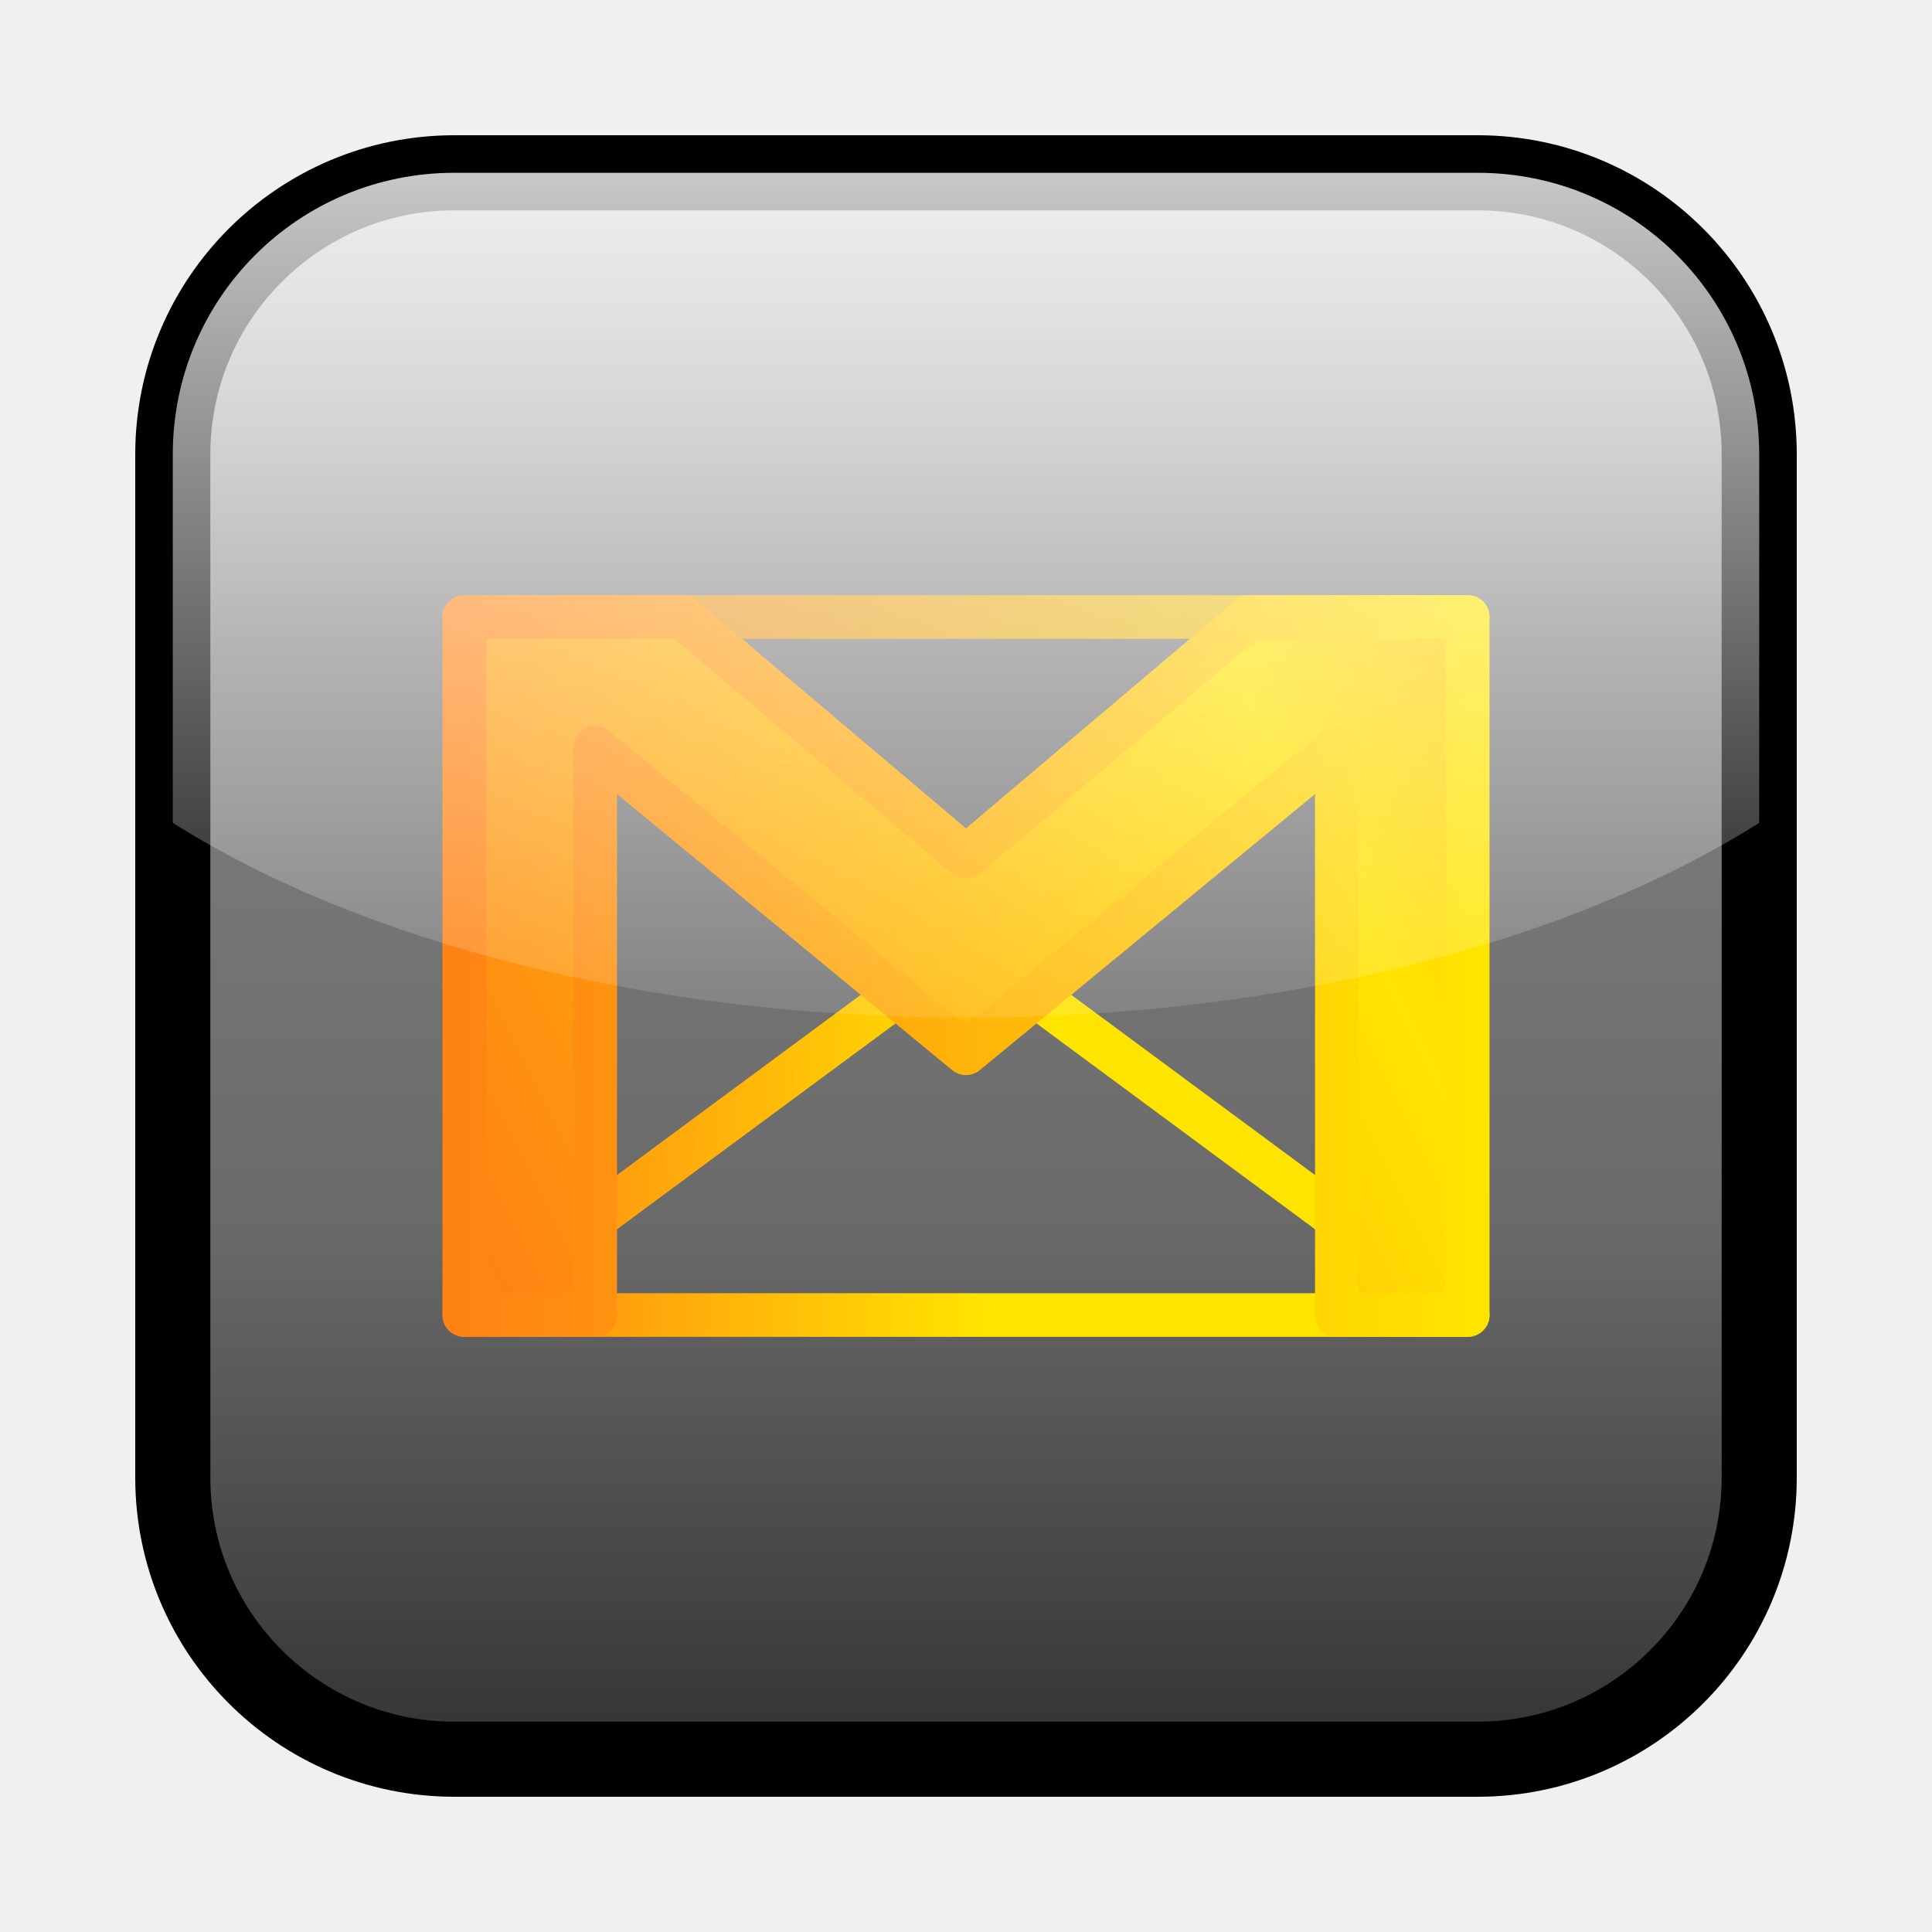
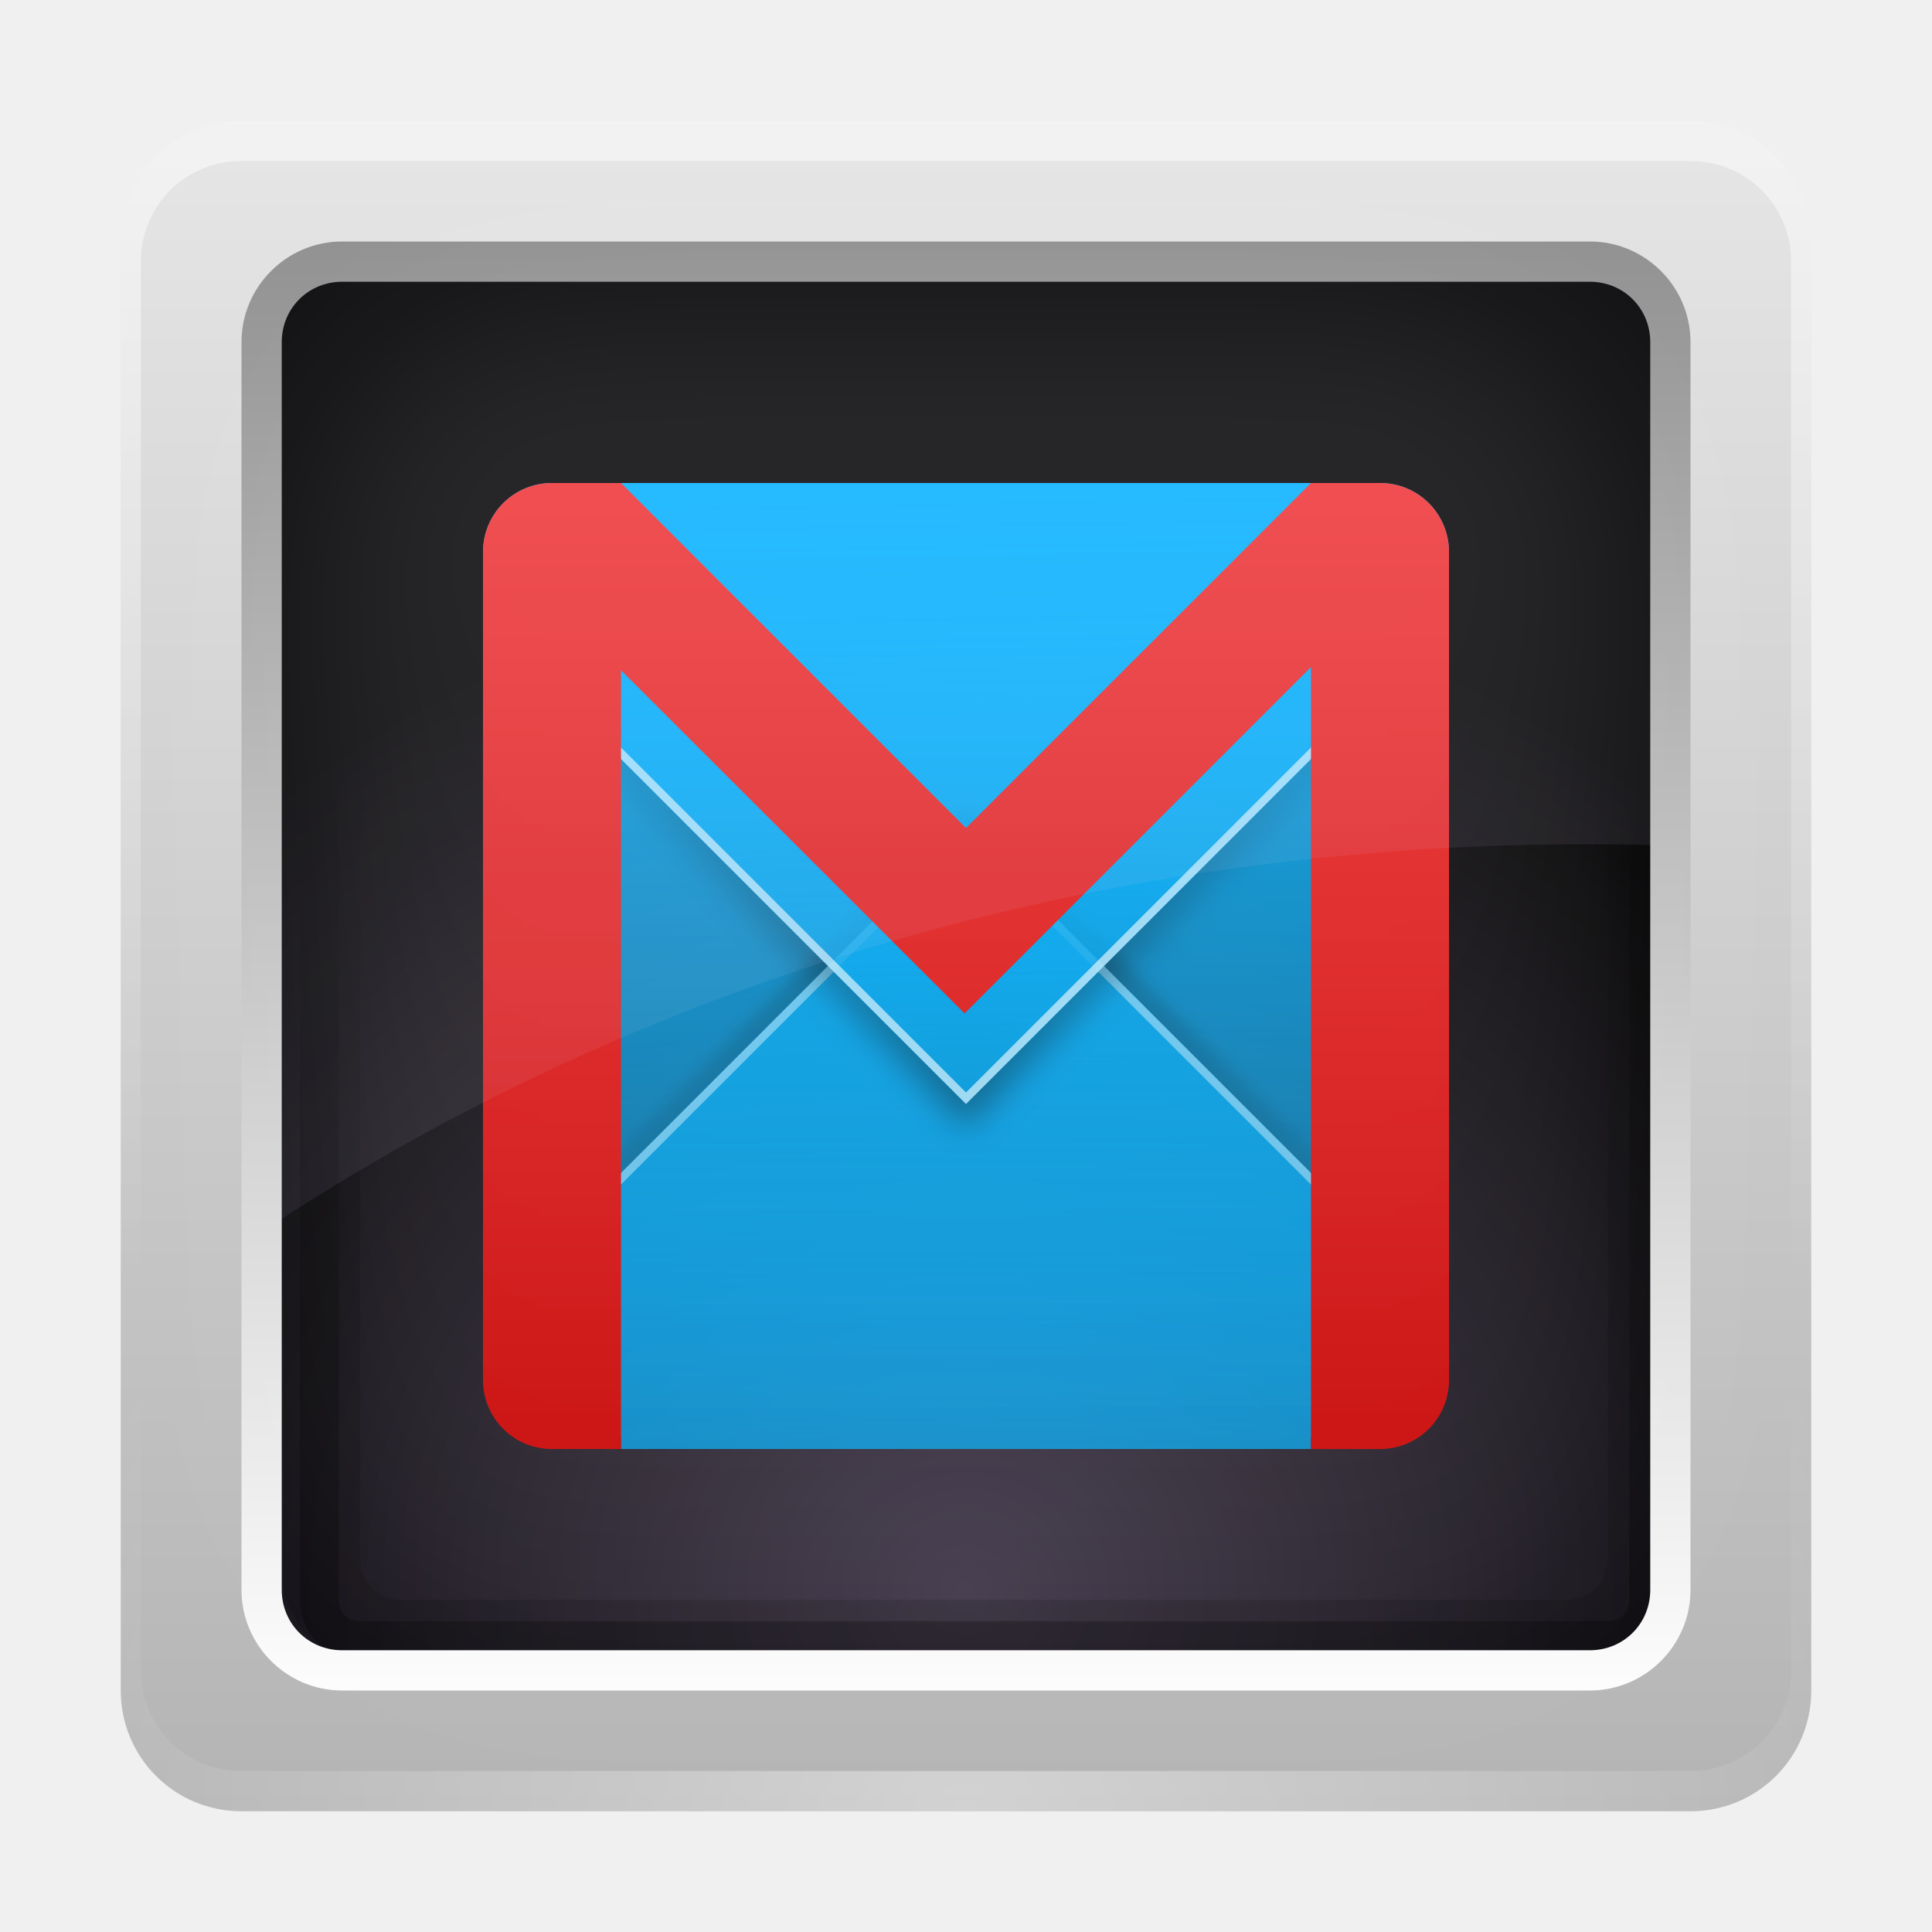
- <svg xmlns="http://www.w3.org/2000/svg" xmlns:xlink="http://www.w3.org/1999/xlink" version="1.0" width="250" height="250" id="svg2">
-   <defs id="defs4">
+ <svg xmlns="http://www.w3.org/2000/svg" xmlns:xlink="http://www.w3.org/1999/xlink" version="1.0" width="96" height="96" id="svg2408">
+   <defs id="defs2410">
+     <linearGradient id="linearGradient4145">
+       <stop style="stop-color:#00b1ff;stop-opacity:1;" offset="0" id="stop4147" />
+       <stop style="stop-color:#00b1ff;stop-opacity:0;" offset="1" id="stop4149" />
+     </linearGradient>
+     <linearGradient id="linearGradient3224">
+       <stop id="stop3226" style="stop-color:#42394b;stop-opacity:1" offset="0" />
+       <stop id="stop3228" style="stop-color:#000000;stop-opacity:1" offset="1" />
+     </linearGradient>
+     <linearGradient id="linearGradient3465">
+       <stop id="stop3467" style="stop-color:#919191;stop-opacity:1" offset="0" />
+       <stop id="stop3469" style="stop-color:#fdfdfd;stop-opacity:1" offset="1" />
+     </linearGradient>
+     <linearGradient id="linearGradient3187">
+       <stop id="stop3189" style="stop-color:#b4b4b4;stop-opacity:1" offset="0" />
+       <stop id="stop3191" style="stop-color:#e6e6e6;stop-opacity:1" offset="1" />
+     </linearGradient>
+     <linearGradient x1="45.448" y1="92.54" x2="45.448" y2="7.017" id="ButtonShadow" gradientUnits="userSpaceOnUse" gradientTransform="scale(1.005865,0.994169)">
+       <stop id="stop3750" style="stop-color:#000000;stop-opacity:1" offset="0" />
+       <stop id="stop3752" style="stop-color:#000000;stop-opacity:0.588" offset="1" />
+     </linearGradient>
+     <linearGradient id="linearGradient3737">
+       <stop id="stop3739" style="stop-color:#ffffff;stop-opacity:1" offset="0" />
+       <stop id="stop3741" style="stop-color:#ffffff;stop-opacity:0" offset="1" />
+     </linearGradient>
+     <filter color-interpolation-filters="sRGB" id="filter3174">
+       <feGaussianBlur id="feGaussianBlur3176" stdDeviation="1.71" />
+     </filter>
+     <linearGradient x1="36.357" y1="6" x2="36.357" y2="63.893" id="linearGradient3188" xlink:href="#linearGradient3737" gradientUnits="userSpaceOnUse" />
+     <linearGradient x1="48" y1="90" x2="48" y2="5.988" id="linearGradient3427" xlink:href="#linearGradient3187" gradientUnits="userSpaceOnUse" />
+     <radialGradient cx="47.098" cy="78.287" r="38.957" fx="47.098" fy="78.287" id="radialGradient3205" xlink:href="#linearGradient3224" gradientUnits="userSpaceOnUse" gradientTransform="matrix(1.383005,-1.0350102e-8,0,1.312393,-18.03892,-24.21873)" />
+     <linearGradient x1="43.179" y1="13" x2="43.179" y2="83.295" id="linearGradient3279" xlink:href="#linearGradient3465" gradientUnits="userSpaceOnUse" gradientTransform="matrix(1.029412,0,0,1.029412,-1.411765,-1.411765)" />
+     <linearGradient id="linearGradient3737-7">
+       <stop id="stop3739-2" style="stop-color:#ffffff;stop-opacity:1;" offset="0" />
+       <stop id="stop3741-7" style="stop-color:#ffffff;stop-opacity:0" offset="1" />
+     </linearGradient>
+     <radialGradient cx="48" cy="90.172" r="42" fx="48" fy="90.172" id="radialGradient2874" xlink:href="#linearGradient3737-7" gradientUnits="userSpaceOnUse" gradientTransform="matrix(1.157313,0,0,0.9959077,-7.551021,0.1971319)" />
+     <linearGradient id="linearGradient3737-4">
+       <stop id="stop3739-8" style="stop-color:#ffffff;stop-opacity:1" offset="0" />
+       <stop id="stop3741-71" style="stop-color:#ffffff;stop-opacity:0" offset="1" />
+     </linearGradient>
+     <clipPath id="clipPath3613">
+       <rect width="84" height="84" rx="6" ry="6" x="6" y="6" id="rect3615" style="fill:#ffffff;fill-opacity:1;fill-rule:nonzero;stroke:none" />
+     </clipPath>
+     <filter x="-0.192" y="-0.192" width="1.384" height="1.384" color-interpolation-filters="sRGB" id="filter3794">
+       <feGaussianBlur id="feGaussianBlur3796" stdDeviation="5.28" />
+     </filter>
+     <linearGradient x1="48" y1="20.221" x2="48" y2="138.661" id="linearGradient2908" xlink:href="#linearGradient3737-4" gradientUnits="userSpaceOnUse" />
+     <linearGradient x1="45.448" y1="92.54" x2="45.448" y2="7.017" id="ButtonShadow-0" gradientUnits="userSpaceOnUse" gradientTransform="matrix(1.005865,0,0,0.994169,100,0)">
+       <stop id="stop3750-8" style="stop-color:#000000;stop-opacity:1" offset="0" />
+       <stop id="stop3752-5" style="stop-color:#000000;stop-opacity:0.588" offset="1" />
+     </linearGradient>
+     <linearGradient x1="32.251" y1="6.132" x2="32.251" y2="90.239" id="linearGradient3780" xlink:href="#ButtonShadow-0" gradientUnits="userSpaceOnUse" gradientTransform="matrix(1.02381,0,0,1.011905,-1.142857,-98.07143)" />
+     <linearGradient x1="32.251" y1="6.132" x2="32.251" y2="90.239" id="linearGradient3772" xlink:href="#ButtonShadow-0" gradientUnits="userSpaceOnUse" gradientTransform="matrix(1.02381,0,0,1.011905,-1.142857,-98.07143)" />
+     <linearGradient x1="32.251" y1="6.132" x2="32.251" y2="90.239" id="linearGradient3725" xlink:href="#ButtonShadow-0" gradientUnits="userSpaceOnUse" gradientTransform="matrix(1.02381,0,0,1.011905,-1.142857,-98.07143)" />
+     <linearGradient x1="32.251" y1="6.132" x2="32.251" y2="90.239" id="linearGradient3721" xlink:href="#ButtonShadow-0" gradientUnits="userSpaceOnUse" gradientTransform="translate(0,-97)" />
+     <linearGradient x1="32.251" y1="6.132" x2="32.251" y2="90.239" id="linearGradient3224-3" xlink:href="#ButtonShadow-0" gradientUnits="userSpaceOnUse" gradientTransform="matrix(1.02381,0,0,1.011905,-1.142857,-98.07143)" />
+     <linearGradient xlink:href="#linearGradient3737-4" id="linearGradient3053" gradientUnits="userSpaceOnUse" x1="48" y1="20.221" x2="48" y2="138.661" />
+     <radialGradient xlink:href="#linearGradient3224" id="radialGradient3071" gradientUnits="userSpaceOnUse" gradientTransform="matrix(1.383005,-1.0350102e-8,0,1.312393,-17.14061,-23.7292)" cx="47.098" cy="78.287" fx="47.098" fy="78.287" r="38.957" />
    <linearGradient id="linearGradient3304">
      <stop id="stop3306" style="stop-color:#ff8313;stop-opacity:1" offset="0" />
      <stop id="stop3308" style="stop-color:#ffe400;stop-opacity:1" offset="1" />
    </linearGradient>
-     <linearGradient id="linearGradient3284">
-       <stop id="stop3286" style="stop-color:#ffffff;stop-opacity:0.784" offset="0" />
-       <stop id="stop3288" style="stop-color:#ffffff;stop-opacity:0.118" offset="1" />
-     </linearGradient>
-     <linearGradient id="linearGradient3170">
-       <stop id="stop3172" style="stop-color:#323232;stop-opacity:1" offset="0" />
-       <stop id="stop3216" style="stop-color:#696969;stop-opacity:1" offset="0.33" />
-       <stop id="stop3218" style="stop-color:#7f7f7f;stop-opacity:1" offset="0.692" />
-       <stop id="stop3212" style="stop-color:#b4b4b4;stop-opacity:1" offset="1" />
-     </linearGradient>
-     <linearGradient x1="325.5" y1="45" x2="325.5" y2="135" id="linearGradient3429" xlink:href="#linearGradient3284" gradientUnits="userSpaceOnUse" gradientTransform="matrix(1.214689,0,0,1.214689,-270.3814,-32.30227)" />
-     <linearGradient x1="322" y1="215" x2="322" y2="43.264" id="linearGradient3432" xlink:href="#linearGradient3170" gradientUnits="userSpaceOnUse" gradientTransform="matrix(1.214689,0,0,1.214689,-270.3814,-32.30227)" />
-     <linearGradient x1="130.661" y1="175.083" x2="130.651" y2="77.051" id="linearGradient4105" xlink:href="#linearGradient3304" gradientUnits="userSpaceOnUse" gradientTransform="matrix(0.9418131,0.1950813,-0.1950813,0.9418131,52.41235,-24.34313)" />
-     <linearGradient x1="130.661" y1="175.083" x2="130.651" y2="77.051" id="linearGradient4107" xlink:href="#linearGradient3304" gradientUnits="userSpaceOnUse" gradientTransform="matrix(0.9562003,-0.10368,0.10368,0.9562003,-19.46333,10.1239)" />
-     <linearGradient xlink:href="#linearGradient3052" id="linearGradient3946" gradientUnits="userSpaceOnUse" gradientTransform="translate(2,13)" x1="-1" y1="1.5" x2="45" y2="1.5" />
-     <linearGradient id="linearGradient3052">
-       <stop style="stop-color:#ff8313;stop-opacity:1;" offset="0" id="stop3054" />
-       <stop style="stop-color:#ffe400;stop-opacity:1;" offset="1" id="stop3056" />
-     </linearGradient>
-     <linearGradient xlink:href="#linearGradient3052" id="linearGradient3948" gradientUnits="userSpaceOnUse" x1="1" y1="33" x2="25" y2="34" />
-     <linearGradient id="linearGradient4023">
-       <stop style="stop-color:#ff8313;stop-opacity:1;" offset="0" id="stop4025" />
-       <stop style="stop-color:#ffe400;stop-opacity:1;" offset="1" id="stop4027" />
-     </linearGradient>
-     <linearGradient xlink:href="#linearGradient3052" id="linearGradient3950" gradientUnits="userSpaceOnUse" gradientTransform="translate(1.000001,0)" spreadMethod="reflect" x1="2" y1="38" x2="40" y2="19" />
-     <linearGradient id="linearGradient4030">
-       <stop style="stop-color:#ff8313;stop-opacity:1;" offset="0" id="stop4032" />
-       <stop style="stop-color:#ffe400;stop-opacity:1;" offset="1" id="stop4034" />
-     </linearGradient>
-     <linearGradient xlink:href="#linearGradient3052" id="linearGradient3952" gradientUnits="userSpaceOnUse" x1="1" y1="23" x2="47" y2="23" />
-     <linearGradient id="linearGradient4037">
-       <stop style="stop-color:#ff8313;stop-opacity:1;" offset="0" id="stop4039" />
-       <stop style="stop-color:#ffe400;stop-opacity:1;" offset="1" id="stop4041" />
-     </linearGradient>
-     <linearGradient y2="19" x2="40" y1="38" x1="2" spreadMethod="reflect" gradientTransform="translate(1.000001,0)" gradientUnits="userSpaceOnUse" id="linearGradient4047" xlink:href="#linearGradient3052" />
-     <linearGradient y2="23" x2="47" y1="23" x1="1" gradientUnits="userSpaceOnUse" id="linearGradient4049" xlink:href="#linearGradient3052" />
-     <linearGradient xlink:href="#linearGradient3052" id="linearGradient3823" gradientUnits="userSpaceOnUse" gradientTransform="translate(2,13)" x1="-1" y1="1.5" x2="45" y2="1.5" />
-     <linearGradient xlink:href="#linearGradient3052" id="linearGradient3825" gradientUnits="userSpaceOnUse" x1="1" y1="33" x2="25" y2="34" />
-     <linearGradient xlink:href="#linearGradient3052" id="linearGradient3827" gradientUnits="userSpaceOnUse" gradientTransform="translate(1.000001,0)" spreadMethod="reflect" x1="2" y1="38" x2="40" y2="19" />
-     <linearGradient xlink:href="#linearGradient3052" id="linearGradient3829" gradientUnits="userSpaceOnUse" x1="1" y1="23" x2="47" y2="23" />
+     <linearGradient xlink:href="#linearGradient3304" id="linearGradient3023" gradientUnits="userSpaceOnUse" gradientTransform="matrix(1.214689,0,0,1.214689,-90,-246.6949)" x1="143.75" y1="334.5" x2="143.75" y2="276" />
+     <linearGradient id="linearGradient3045">
+       <stop id="stop3047" style="stop-color:#ff8313;stop-opacity:1" offset="0" />
+       <stop id="stop3049" style="stop-color:#ffe400;stop-opacity:1" offset="1" />
+     </linearGradient>
+     <linearGradient xlink:href="#linearGradient3737" id="linearGradient3894" x1="49.011" y1="48.65" x2="73.444" y2="48.65" gradientUnits="userSpaceOnUse" gradientTransform="translate(2.1,0)" />
+     <linearGradient xlink:href="#linearGradient3737" id="linearGradient3896" x1="23.038" y1="48.65" x2="47.471" y2="48.65" gradientUnits="userSpaceOnUse" gradientTransform="translate(2.1,0)" />
+     <radialGradient xlink:href="#ButtonShadow-0" id="radialGradient3908" cx="61.227" cy="48.65" fx="61.227" fy="48.65" r="12.217" gradientTransform="translate(2.1,7.9644297e-6)" gradientUnits="userSpaceOnUse" />
+     <radialGradient xlink:href="#ButtonShadow-0" id="radialGradient3910" cx="35.255" cy="48.65" fx="35.255" fy="48.65" r="12.217" gradientTransform="translate(2.1,-5.9733707e-6)" gradientUnits="userSpaceOnUse" />
+     <linearGradient xlink:href="#linearGradient3224" id="linearGradient3934" x1="51.244" y1="6.95" x2="51.244" y2="120.35" gradientUnits="userSpaceOnUse" />
+     <radialGradient xlink:href="#linearGradient3224" id="radialGradient3955" gradientUnits="userSpaceOnUse" gradientTransform="matrix(1.490888,-1.1072317e-8,0,1.40397,-22.22199,-28.73435)" cx="47.098" cy="78.287" fx="47.098" fy="78.287" r="38.957" />
+     <radialGradient cx="47.098" cy="78.287" r="38.957" fx="47.098" fy="78.287" id="radialGradient3205-1" xlink:href="#linearGradient3224-6" gradientUnits="userSpaceOnUse" gradientTransform="matrix(1.383005,-1.0350102e-8,0,1.312393,-18.03892,-24.21873)" />
+     <linearGradient id="linearGradient3224-6">
+       <stop id="stop3226-2" style="stop-color:#42394b;stop-opacity:1" offset="0" />
+       <stop id="stop3228-1" style="stop-color:#000000;stop-opacity:1" offset="1" />
+     </linearGradient>
+     <linearGradient x1="48" y1="90" x2="48" y2="5.988" id="linearGradient3427-0" xlink:href="#linearGradient3187-5" gradientUnits="userSpaceOnUse" />
+     <linearGradient id="linearGradient3187-5">
+       <stop id="stop3189-3" style="stop-color:#b4b4b4;stop-opacity:1" offset="0" />
+       <stop id="stop3191-2" style="stop-color:#e6e6e6;stop-opacity:1" offset="1" />
+     </linearGradient>
+     <linearGradient x1="36.357" y1="6" x2="36.357" y2="63.893" id="linearGradient3188-1" xlink:href="#linearGradient3737-9" gradientUnits="userSpaceOnUse" />
+     <linearGradient id="linearGradient3737-9">
+       <stop id="stop3739-7" style="stop-color:#ffffff;stop-opacity:1" offset="0" />
+       <stop id="stop3741-6" style="stop-color:#ffffff;stop-opacity:0" offset="1" />
+     </linearGradient>
+     <linearGradient x1="43.179" y1="13" x2="43.179" y2="83.295" id="linearGradient3279-8" xlink:href="#linearGradient3465-2" gradientUnits="userSpaceOnUse" gradientTransform="matrix(1.029412,0,0,1.029412,-1.411765,-1.411765)" />
+     <linearGradient id="linearGradient3465-2">
+       <stop id="stop3467-0" style="stop-color:#919191;stop-opacity:1" offset="0" />
+       <stop id="stop3469-6" style="stop-color:#fdfdfd;stop-opacity:1" offset="1" />
+     </linearGradient>
+     <radialGradient cx="48" cy="90.172" r="42" fx="48" fy="90.172" id="radialGradient2874-4" xlink:href="#linearGradient3737-7-3" gradientUnits="userSpaceOnUse" gradientTransform="matrix(1.157313,0,0,0.9959077,-7.551021,0.1971319)" />
+     <linearGradient id="linearGradient3737-7-3">
+       <stop id="stop3739-2-3" style="stop-color:#ffffff;stop-opacity:1" offset="0" />
+       <stop id="stop3741-7-6" style="stop-color:#ffffff;stop-opacity:0" offset="1" />
+     </linearGradient>
+     <linearGradient x1="48" y1="20.221" x2="48" y2="138.661" id="linearGradient2908-9" xlink:href="#linearGradient3737-4-0" gradientUnits="userSpaceOnUse" />
+     <linearGradient id="linearGradient3737-4-0">
+       <stop id="stop3739-8-4" style="stop-color:#ffffff;stop-opacity:1" offset="0" />
+       <stop id="stop3741-71-8" style="stop-color:#ffffff;stop-opacity:0" offset="1" />
+     </linearGradient>
+     <clipPath id="clipPath3613-5">
+       <rect width="84" height="84" rx="6" ry="6" x="6" y="6" id="rect3615-1" style="fill:#ffffff;fill-opacity:1;fill-rule:nonzero;stroke:none" />
+     </clipPath>
+     <filter x="-0.192" y="-0.192" width="1.384" height="1.384" color-interpolation-filters="sRGB" id="filter3794-2">
+       <feGaussianBlur id="feGaussianBlur3796-9" stdDeviation="5.28" />
+     </filter>
+     <linearGradient xlink:href="#linearGradient3187-5" id="linearGradient4094" gradientUnits="userSpaceOnUse" x1="48" y1="90" x2="48" y2="5.988" />
+     <linearGradient xlink:href="#linearGradient3737-9" id="linearGradient4096" gradientUnits="userSpaceOnUse" x1="36.357" y1="6" x2="36.357" y2="63.893" />
+     <linearGradient xlink:href="#linearGradient3465-2" id="linearGradient4098" gradientUnits="userSpaceOnUse" gradientTransform="matrix(1.029412,0,0,1.029412,-1.411765,-1.411765)" x1="43.179" y1="13" x2="43.179" y2="83.295" />
+     <radialGradient xlink:href="#linearGradient3737-7-3" id="radialGradient4100" gradientUnits="userSpaceOnUse" gradientTransform="matrix(1.157313,0,0,0.9959077,-7.551021,0.1971319)" cx="48" cy="90.172" fx="48" fy="90.172" r="42" />
+     <linearGradient xlink:href="#linearGradient3737-4-0" id="linearGradient4102" gradientUnits="userSpaceOnUse" x1="48" y1="20.221" x2="48" y2="138.661" />
+     <radialGradient xlink:href="#linearGradient3224-6" id="radialGradient4104" gradientUnits="userSpaceOnUse" gradientTransform="matrix(1.383005,-1.0350102e-8,0,1.312393,-18.03892,-24.21873)" cx="47.098" cy="78.287" fx="47.098" fy="78.287" r="38.957" />
+     <radialGradient xlink:href="#linearGradient3224-6" id="radialGradient4113" gradientUnits="userSpaceOnUse" gradientTransform="matrix(1.383005,-1.0350102e-8,0,1.312393,-17.14061,-23.7292)" cx="47.098" cy="78.287" fx="47.098" fy="78.287" r="38.957" />
+     <linearGradient xlink:href="#linearGradient4145" id="linearGradient4151" x1="51.238" y1="34.85" x2="51.544" y2="132.65" gradientUnits="userSpaceOnUse" />
+     <linearGradient xlink:href="#linearGradient3637" id="linearGradient3073" gradientUnits="userSpaceOnUse" gradientTransform="matrix(2.792325,0,0,-3.22312,124.2,132.2)" x1="10.744" y1="16.767" x2="10.744" y2="1.862" />
+     <linearGradient id="linearGradient3637">
+       <stop id="stop3639" style="stop-color:#f0f0f0;stop-opacity:1" offset="0" />
+       <stop id="stop3641" style="stop-color:#aaaaaa;stop-opacity:1" offset="1" />
+     </linearGradient>
+     <linearGradient xlink:href="#linearGradient3848" id="linearGradient3049" gradientUnits="userSpaceOnUse" x1="57.518" y1="90" x2="57.518" y2="5.597" gradientTransform="translate(64.8,-51)" />
+     <linearGradient x1="58.65" y1="122" x2="58.65" y2="5.425" id="linearGradient3848" gradientUnits="userSpaceOnUse" gradientTransform="matrix(1.017241,0,0,1.017241,-1.103448,-1.103448)">
+       <stop id="stop3850" style="stop-color:#b14500;stop-opacity:1" offset="0" />
+       <stop id="stop3852" style="stop-color:#ef8d00;stop-opacity:1" offset="1" />
+     </linearGradient>
+     <linearGradient y2="148.697" x2="66.818" y1="6.3" x1="66.518" gradientTransform="matrix(0.9882353,0,0,0.9882353,0.5647077,0.5647083)" gradientUnits="userSpaceOnUse" id="linearGradient3067" xlink:href="#linearGradient4145" />
+     <linearGradient xlink:href="#linearGradient3224" id="linearGradient3929" x1="160.6" y1="22.2" x2="160.7" y2="108" gradientUnits="userSpaceOnUse" gradientTransform="matrix(0.9882353,0,0,0.9882353,-121.8777,-16.63059)" />
+     <linearGradient xlink:href="#linearGradient3700" id="linearGradient3091" gradientUnits="userSpaceOnUse" x1="48" y1="90" x2="48" y2="5.988" />
+     <linearGradient id="linearGradient3700">
+       <stop id="stop3702" style="stop-color:#dcdcdc;stop-opacity:1" offset="0" />
+       <stop id="stop3704" style="stop-color:#f0f0f0;stop-opacity:1" offset="1" />
+     </linearGradient>
+     <linearGradient x1="48" y1="32" x2="48" y2="80" id="linearGradient3701" xlink:href="#linearGradient3641" gradientUnits="userSpaceOnUse" gradientTransform="translate(100,0)" />
+     <linearGradient id="linearGradient3641">
+       <stop id="stop3643" style="stop-color:#000000;stop-opacity:1" offset="0" />
+       <stop id="stop3645" style="stop-color:#000000;stop-opacity:0" offset="1" />
+     </linearGradient>
+     <clipPath id="clipPath3696">
+       <rect width="84" height="84" rx="6" ry="6" x="106" y="6" id="rect3698" style="fill:#ff00ff;fill-opacity:1;fill-rule:nonzero;stroke:none" />
+     </clipPath>
+     <filter color-interpolation-filters="sRGB" id="filter3665">
+       <feGaussianBlur id="feGaussianBlur3667" stdDeviation="0.69" />
+     </filter>
+     <linearGradient gradientTransform="matrix(0.5714286,0,0,0.5714286,124.6714,45.77143)" xlink:href="#linearGradient3727" id="linearGradient3087" gradientUnits="userSpaceOnUse" x1="48" y1="88" x2="48" y2="36" />
+     <linearGradient id="linearGradient3727">
+       <stop id="stop3729" style="stop-color:#d5d5d5;stop-opacity:1" offset="0" />
+       <stop id="stop3731" style="stop-color:#f1f1f1;stop-opacity:1" offset="1" />
+     </linearGradient>
+     <linearGradient x1="51" y1="62" x2="51" y2="21" id="linearGradient3707" xlink:href="#linearGradient3641" gradientUnits="userSpaceOnUse" gradientTransform="translate(100,-1)" />
+     <linearGradient id="linearGradient3120">
+       <stop id="stop3122" style="stop-color:#000000;stop-opacity:1" offset="0" />
+       <stop id="stop3124" style="stop-color:#000000;stop-opacity:0" offset="1" />
+     </linearGradient>
+     <clipPath id="clipPath3703">
+       <rect width="84" height="84" rx="6" ry="6" x="106" y="6" id="rect3705" style="fill:#ff00ff;fill-opacity:1;fill-rule:nonzero;stroke:none" />
+     </clipPath>
+     <filter color-interpolation-filters="sRGB" id="filter3649">
+       <feGaussianBlur id="feGaussianBlur3651" stdDeviation="1.38" />
+     </filter>
+     <linearGradient gradientTransform="matrix(0.5714286,0,0,0.5714286,124.6714,45.77143)" xlink:href="#linearGradient3700" id="linearGradient3082" gradientUnits="userSpaceOnUse" x1="48" y1="88" x2="48" y2="32" />
+     <linearGradient id="linearGradient3131">
+       <stop id="stop3133" style="stop-color:#dcdcdc;stop-opacity:1" offset="0" />
+       <stop id="stop3135" style="stop-color:#f0f0f0;stop-opacity:1" offset="1" />
+     </linearGradient>
+     <linearGradient gradientTransform="matrix(0.5714286,0,0,0.5714286,124.6714,45.77143)" xlink:href="#linearGradient3685" id="linearGradient3077" gradientUnits="userSpaceOnUse" x1="48" y1="88" x2="48" y2="8" />
+     <linearGradient id="linearGradient3685">
+       <stop id="stop3687" style="stop-color:#ca0a0a;stop-opacity:1" offset="0" />
+       <stop id="stop3689" style="stop-color:#f03131;stop-opacity:1" offset="1" />
+     </linearGradient>
+     <linearGradient gradientTransform="matrix(0.5714286,0,0,0.5714286,124.6714,45.77143)" y2="5.988" x2="48" y1="90" x1="48" gradientUnits="userSpaceOnUse" id="linearGradient3149" xlink:href="#linearGradient3700" />
+     <linearGradient xlink:href="#linearGradient4145" id="linearGradient4060" x1="162.271" y1="48.471" x2="162.329" y2="139.671" gradientUnits="userSpaceOnUse" />
+     <linearGradient xlink:href="#linearGradient4145" id="linearGradient4062" x1="139.5" y1="49.629" x2="141" y2="141.129" gradientUnits="userSpaceOnUse" />
+     <linearGradient xlink:href="#linearGradient4145" id="linearGradient4064" x1="151.171" y1="47.7" x2="151.829" y2="140.7" gradientUnits="userSpaceOnUse" />
+     <linearGradient xlink:href="#linearGradient4145" id="linearGradient4076" gradientUnits="userSpaceOnUse" x1="151.171" y1="47.7" x2="151.829" y2="140.7" />
+     <linearGradient xlink:href="#linearGradient3641" id="linearGradient4078" gradientUnits="userSpaceOnUse" gradientTransform="translate(100,0)" x1="48" y1="32" x2="48" y2="80" />
+     <linearGradient xlink:href="#linearGradient4145" id="linearGradient4080" gradientUnits="userSpaceOnUse" x1="162.271" y1="48.471" x2="162.329" y2="139.671" />
+     <linearGradient xlink:href="#linearGradient3641" id="linearGradient4082" gradientUnits="userSpaceOnUse" gradientTransform="translate(100,-1)" x1="51" y1="62" x2="51" y2="21" />
+     <linearGradient xlink:href="#linearGradient4145" id="linearGradient4084" gradientUnits="userSpaceOnUse" x1="139.5" y1="49.629" x2="141" y2="141.129" />
+     <linearGradient xlink:href="#linearGradient3685" id="linearGradient4086" gradientUnits="userSpaceOnUse" gradientTransform="matrix(0.5714286,0,0,0.5714286,124.6714,45.77143)" x1="48" y1="88" x2="48" y2="8" />
  </defs>
-   <rect width="205.282" height="205.282" rx="36.441" ry="36.441" x="22.359" y="22.359" id="rect3168" style="fill:url(#linearGradient3432);fill-opacity:1;stroke:#000000;stroke-width:9.718;stroke-linejoin:round;stroke-miterlimit:4;stroke-dasharray:none;stroke-opacity:1" />
-   <g id="g3817" transform="matrix(2.822657,0,0,2.822657,-72.3468,-328.0006)">
-     <g transform="translate(45.91526,137.4873)" id="g3937">
-       <path id="path3468" d="M 1,7 24,22 47,7 1,7 z" style="fill:none;stroke:url(#linearGradient3823);stroke-width:2;stroke-linecap:butt;stroke-linejoin:round;stroke-miterlimit:4;stroke-opacity:0.824;stroke-dasharray:none" />
-       <path style="fill:none;stroke:url(#linearGradient3825);stroke-width:2;stroke-linecap:butt;stroke-linejoin:round;stroke-miterlimit:4;stroke-opacity:1;stroke-dasharray:none" d="M 24,22 1,39 47,39 24,22 l 0,0 z" id="path3470" />
-       <path style="font-size:11.919px;font-style:normal;font-weight:normal;fill:url(#linearGradient3827);fill-opacity:1;stroke:url(#linearGradient3829);stroke-width:2;stroke-linecap:butt;stroke-linejoin:round;stroke-miterlimit:4;stroke-opacity:1;stroke-dasharray:none;font-family:Bitstream Vera Sans" d="M 1,39 1,7 11,7 24,18 37,7 l 10,0 0,32 -6,0 L 41,13 24,27 7,13 l 0,26 -6,0 z" id="text2466" />
-     </g>
+   <path style="opacity:0.6;color:#000000;fill:#000000;fill-opacity:1;fill-rule:nonzero;stroke:none;stroke-width:1;marker:none;visibility:visible;display:inline;overflow:visible;enable-background:accumulate" id="rect3977-9" d="m 17.898,14.49 c -1.662,0 -3,1.338 -3,3 l 0,62 c 0,1.662 1.338,3 3,3 l 62,0 c 1.662,0 3,-1.338 3,-3 l 0,-62 c 0,-1.662 -1.338,-3 -3,-3 l -62,0 z m 0,0.969 62,0 c 1.14,0 2.031,0.891 2.031,2.031 l 0,62 c 0,1.14 -0.891,2.031 -2.031,2.031 l -62,0 c -1.14,0 -2.031,-0.891 -2.031,-2.031 l 0,-62 c 0,-1.14 0.891,-2.031 2.031,-2.031 z" />
+   <g id="layer2" style="display:none">
+     <rect width="86" height="85" rx="6" ry="6" x="5" y="7" id="rect3745" style="opacity:0.9;fill:url(#ButtonShadow);fill-opacity:1;fill-rule:nonzero;stroke:none;filter:url(#filter3174)" />
  </g>
-   <path d="M 58.799,22.359 C 38.611,22.359 22.359,38.611 22.359,58.799 L 22.359,106.476 C 46.761,121.866 83.701,131.681 125,131.681 C 166.299,131.681 203.239,121.866 227.641,106.476 L 227.641,58.799 C 227.641,38.611 211.389,22.359 191.201,22.359 L 58.799,22.359 z" id="rect3404" style="fill:url(#linearGradient3429);fill-opacity:1;stroke:none;stroke-width:8;stroke-linejoin:round;stroke-miterlimit:4;stroke-dasharray:none;stroke-opacity:1" />
+   <rect style="fill:url(#radialGradient4113);fill-opacity:1;stroke:none" id="rect3461-7" y="8.744" x="9.039" ry="6.173" rx="5.853" height="78.516" width="77.915" />
+   <path style="font-size:medium;font-style:normal;font-variant:normal;font-weight:normal;font-stretch:normal;text-indent:0;text-align:start;text-decoration:none;line-height:normal;letter-spacing:normal;word-spacing:normal;text-transform:none;direction:ltr;block-progression:tb;writing-mode:lr-tb;text-anchor:start;opacity:0.15;color:#000000;fill:#000000;fill-opacity:1;stroke:none;stroke-width:4;marker:none;visibility:visible;display:inline;overflow:visible;enable-background:accumulate;font-family:Abandoned Bitplane;-inkscape-font-specification:Abandoned Bitplane" id="rect3222-3-8" d="m 19.898,13.49 c -3.289,0 -6,2.711 -6,6 l 0,58 c 0,3.289 2.711,6 6,6 l 58,0 c 3.289,0 6,-2.711 6,-6 l 0,-58 c 0,-3.289 -2.711,-6 -6,-6 l -58,0 z m 0,4 58,0 c 1.143,0 2,0.857 2,2 l 0,58 c 0,1.143 -0.857,2 -2,2 l -58,0 c -1.143,0 -2,-0.857 -2,-2 l 0,-58 c 0,-1.143 0.857,-2 2,-2 z" />
+   <path style="opacity:0.3;color:#000000;fill:#000000;fill-opacity:1;fill-rule:nonzero;stroke:none;stroke-width:1;marker:none;visibility:visible;display:inline;overflow:visible;enable-background:accumulate" id="rect3981-0" d="m 17.898,14.49 c -1.662,0 -3,1.338 -3,3 l 0,62 c 0,1.662 1.338,3 3,3 l 62,0 c 1.662,0 3,-1.338 3,-3 l 0,-62 c 0,-1.662 -1.338,-3 -3,-3 l -62,0 z m 0,1.938 62,0 c 0.618,0 1.062,0.444 1.062,1.062 l 0,62 c 0,0.618 -0.444,1.062 -1.062,1.062 l -62,0 c -0.618,0 -1.062,-0.444 -1.062,-1.062 l 0,-62 c 0,-0.618 0.444,-1.062 1.062,-1.062 z" />
+   <g id="g4066" transform="translate(-104.1,-25.2)">
+     <path d="m 134.957,49.2 0,0.571 -3.429,0 c -1.597,0 -2.857,1.26 -2.857,2.857 l 0,41.143 c 0,1.597 1.26,2.857 2.857,2.857 l 3.429,0 0,0.571 34.286,0 0,-0.571 3.429,0 c 1.597,0 2.857,-1.26 2.857,-2.857 l 0,-41.143 c 0,-1.597 -1.26,-2.857 -2.857,-2.857 l -3.429,0 0,-0.571 -34.286,0 z" id="rect2419-9" style="fill:url(#linearGradient4076);fill-opacity:1;fill-rule:nonzero;stroke:none" />
+     <path d="m 112,89 c -3.324,0 -6,-2.676 -6,-6 l 0,-6 42,-42 42,42 0,6 c 0,3.324 -2.676,6 -6,6 l -72,0 z" transform="matrix(0.5714286,0,0,0.5714286,67.52857,45.2)" clip-path="url(#clipPath3696)" id="path3653" style="opacity:0.3;fill:url(#linearGradient4078);fill-opacity:1;stroke:none;filter:url(#filter3665)" />
+     <path d="m 152.1,66.343 -23.429,23.429 0,4 c 0,1.597 1.26,2.857 2.857,2.857 l 3.429,0 0,0.571 34.286,0 0,-0.571 3.429,0 c 1.597,0 2.857,-1.26 2.857,-2.857 l 0,-4 L 152.1,66.343 z" id="path3619" style="fill:url(#linearGradient4080);fill-opacity:1;stroke:none" />
+     <path d="m 152.1,66.343 -24,24 0,0.571 24,-24 24,24 0,-0.571 -24,-24 z" id="path3718" style="opacity:0.4;fill:#ffffff;fill-opacity:1;stroke:none" />
+     <path d="m 112,7 c -3.324,0 -6,2.676 -6,6 l 0,6 42,42 42,-42 0,-6 c 0,-3.324 -2.676,-6 -6,-6 l -72,0 z" transform="matrix(0.5714286,0,0,0.5714286,67.52857,46.34286)" clip-path="url(#clipPath3703)" id="path3637" style="opacity:0.4;fill:url(#linearGradient4082);fill-opacity:1;stroke:none;filter:url(#filter3649)" />
+     <path d="m 131.529,49.2 c -1.899,0 -3.429,1.529 -3.429,3.429 l 0,3.429 24,24 24,-24 0,-3.429 C 176.1,50.729 174.571,49.2 172.671,49.2 l -41.143,0 z" id="path3613" style="fill:url(#linearGradient4084);fill-opacity:1;stroke:none" />
+     <path d="m 128.1,55.486 0,0.571 24,24 24,-24 0,-0.571 -24,24 -24,-24 z" id="path3709" style="opacity:0.6;fill:#ffffff;fill-opacity:1;stroke:none" />
+     <path d="m 131.529,49.2 c -1.899,0 -3.429,1.529 -3.429,3.429 l 0,41.143 c 0,1.899 1.529,3.429 3.429,3.429 l 3.429,0 0,-38.696 17.071,17.054 17.214,-17.214 0,38.857 3.429,0 c 1.899,0 3.429,-1.529 3.429,-3.429 l 0,-41.143 C 176.1,50.729 174.571,49.2 172.671,49.2 l -3.429,0 L 152.1,66.343 134.957,49.2 l -3.429,0 z" id="rect2903" style="color:#000000;fill:url(#linearGradient4086);fill-opacity:1;fill-rule:nonzero;stroke:none;stroke-width:2;marker:none;visibility:visible;display:inline;overflow:visible;enable-background:accumulate" />
+   </g>
+   <path style="opacity:0.08;fill:#d9c6ed;fill-opacity:1;stroke:none" id="rect3256-3" d="m 14.898,8.74 c -3.242,0 -5.844,2.767 -5.844,6.187 l 0,49.062 C 27.879,50.131 54.866,40.196 86.961,42.208 l 0,-27.281 c 0,-3.42 -2.633,-6.187 -5.875,-6.187 l -66.188,0 z" />
+   <g id="layer1" style="display:inline">
+     <path d="M 12,6 C 8.676,6 6,8.676 6,12 l 0,72 c 0,3.324 2.676,6 6,6 l 72,0 c 3.324,0 6,-2.676 6,-6 L 90,12 C 90,8.676 87.324,6 84,6 L 12,6 z m 5,7 62,0 c 2.216,0 4,1.784 4,4 l 0,62 c 10e-7,2.216 -1.784,4 -4,4 l -62,0 c -2.216,10e-7 -4,-1.784 -4,-4 l 0,-62 c 0,-2.216 1.784,-4 4,-4 z" id="rect2419" style="fill:url(#linearGradient4094);fill-opacity:1;fill-rule:nonzero;stroke:none" />
+     <path d="M 12,6 C 8.676,6 6,8.676 6,12 l 0,2 0,68 0,2 c 0,0.335 0.041,0.651 0.094,0.969 0.049,0.296 0.097,0.597 0.188,0.875 0.01,0.03 0.021,0.064 0.031,0.094 0.099,0.288 0.235,0.547 0.375,0.812 0.145,0.274 0.316,0.536 0.5,0.781 0.184,0.246 0.374,0.473 0.594,0.688 0.44,0.428 0.943,0.815 1.5,1.094 0.279,0.14 0.573,0.247 0.875,0.344 -0.256,-0.1 -0.487,-0.236 -0.719,-0.375 -0.007,-0.004 -0.024,0.004 -0.031,0 -0.032,-0.019 -0.062,-0.043 -0.094,-0.062 -0.12,-0.077 -0.231,-0.164 -0.344,-0.25 -0.106,-0.081 -0.213,-0.161 -0.312,-0.25 C 8.478,88.557 8.309,88.373 8.156,88.188 8.049,88.057 7.938,87.922 7.844,87.781 7.819,87.743 7.805,87.695 7.781,87.656 7.716,87.553 7.651,87.452 7.594,87.344 7.493,87.149 7.388,86.928 7.312,86.719 7.305,86.697 7.289,86.678 7.281,86.656 7.249,86.564 7.245,86.469 7.219,86.375 7.188,86.268 7.148,86.172 7.125,86.062 7.052,85.721 7,85.364 7,85 L 7,83 7,15 7,13 C 7,10.218 9.218,8 12,8 l 2,0 68,0 2,0 c 2.782,0 5,2.218 5,5 l 0,2 0,68 0,2 c 0,0.364 -0.052,0.721 -0.125,1.062 -0.044,0.207 -0.088,0.398 -0.156,0.594 -0.008,0.022 -0.023,0.041 -0.031,0.062 -0.063,0.174 -0.138,0.367 -0.219,0.531 -0.042,0.083 -0.079,0.17 -0.125,0.25 -0.055,0.097 -0.127,0.188 -0.188,0.281 -0.094,0.141 -0.205,0.276 -0.312,0.406 -0.143,0.174 -0.303,0.347 -0.469,0.5 -0.011,0.01 -0.02,0.021 -0.031,0.031 -0.138,0.126 -0.285,0.234 -0.438,0.344 -0.103,0.073 -0.204,0.153 -0.312,0.219 -0.007,0.004 -0.024,-0.004 -0.031,0 -0.232,0.139 -0.463,0.275 -0.719,0.375 0.302,-0.097 0.596,-0.204 0.875,-0.344 0.557,-0.279 1.06,-0.666 1.5,-1.094 0.22,-0.214 0.409,-0.442 0.594,-0.688 0.184,-0.246 0.355,-0.508 0.5,-0.781 0.14,-0.265 0.276,-0.525 0.375,-0.812 0.01,-0.031 0.021,-0.063 0.031,-0.094 0.09,-0.278 0.139,-0.579 0.188,-0.875 C 89.959,84.651 90,84.335 90,84 l 0,-2 0,-68 0,-2 C 90,8.676 87.324,6 84,6 L 12,6 z" id="rect3728" style="opacity:0.5;fill:url(#linearGradient4096);fill-opacity:1;fill-rule:nonzero;stroke:none" />
+     <path d="m 17,12 c -2.753,0 -5,2.247 -5,5 l 0,62 c 0,2.753 2.247,5 5,5 l 62,0 c 2.753,0 5,-2.247 5,-5 l 0,-62 c 0,-2.753 -2.247,-5 -5,-5 l -62,0 z m 0,2 62,0 c 1.679,0 3,1.321 3,3 l 0,62 c 10e-7,1.679 -1.321,3 -3,3 l -62,0 c -1.679,0 -3,-1.321 -3,-3 l 0,-62 c 0,-1.679 1.321,-3 3,-3 z" id="rect3425" style="fill:url(#linearGradient4098);fill-opacity:1;fill-rule:nonzero;stroke:none" />
+     <path d="M 12,90 C 8.676,90 6,87.324 6,84 L 6,82 6,14 6,12 c 0,-0.335 0.041,-0.651 0.094,-0.969 0.049,-0.296 0.097,-0.597 0.188,-0.875 C 6.291,10.126 6.302,10.093 6.312,10.062 6.411,9.775 6.547,9.515 6.688,9.25 6.832,8.976 7.003,8.714 7.188,8.469 7.372,8.223 7.561,7.995 7.781,7.781 8.221,7.353 8.724,6.967 9.281,6.688 9.56,6.548 9.855,6.441 10.156,6.344 9.9,6.444 9.67,6.58 9.438,6.719 c -0.007,0.004 -0.024,-0.004 -0.031,0 -0.032,0.019 -0.062,0.043 -0.094,0.062 -0.12,0.077 -0.231,0.164 -0.344,0.25 -0.106,0.081 -0.213,0.161 -0.312,0.25 C 8.478,7.443 8.309,7.627 8.156,7.812 8.049,7.943 7.938,8.078 7.844,8.219 7.819,8.257 7.805,8.305 7.781,8.344 7.716,8.447 7.651,8.548 7.594,8.656 7.493,8.851 7.388,9.072 7.312,9.281 7.305,9.303 7.289,9.322 7.281,9.344 7.249,9.436 7.245,9.531 7.219,9.625 7.188,9.732 7.148,9.828 7.125,9.938 7.052,10.279 7,10.636 7,11 l 0,2 0,68 0,2 c 0,2.782 2.218,5 5,5 l 2,0 68,0 2,0 c 2.782,0 5,-2.218 5,-5 l 0,-2 0,-68 0,-2 C 89,10.636 88.948,10.279 88.875,9.938 88.831,9.731 88.787,9.54 88.719,9.344 88.711,9.322 88.695,9.303 88.688,9.281 88.625,9.108 88.549,8.914 88.469,8.75 88.427,8.667 88.39,8.58 88.344,8.5 88.289,8.403 88.217,8.312 88.156,8.219 88.062,8.078 87.951,7.943 87.844,7.812 87.701,7.638 87.541,7.466 87.375,7.312 87.364,7.302 87.355,7.291 87.344,7.281 87.205,7.156 87.059,7.047 86.906,6.938 86.804,6.864 86.702,6.784 86.594,6.719 c -0.007,-0.004 -0.024,0.004 -0.031,0 -0.232,-0.139 -0.463,-0.275 -0.719,-0.375 0.302,0.097 0.596,0.204 0.875,0.344 0.557,0.279 1.06,0.666 1.5,1.094 0.22,0.214 0.409,0.442 0.594,0.688 0.184,0.246 0.355,0.508 0.5,0.781 0.14,0.265 0.276,0.525 0.375,0.812 0.01,0.031 0.021,0.063 0.031,0.094 0.09,0.278 0.139,0.579 0.188,0.875 C 89.959,11.349 90,11.665 90,12 l 0,2 0,68 0,2 c 0,3.324 -2.676,6 -6,6 l -72,0 z" id="path3615" style="opacity:0.4;fill:url(#radialGradient4100);fill-opacity:1;fill-rule:nonzero;stroke:none" />
+     <rect width="66" height="66" rx="12" ry="12" x="15" y="15" clip-path="url(#clipPath3613-5)" id="rect3171" style="opacity:0.1;fill:url(#linearGradient4102);fill-opacity:1;fill-rule:nonzero;stroke:#ffffff;stroke-width:0.5;stroke-linecap:round;stroke-linejoin:miter;stroke-miterlimit:4;stroke-opacity:1;stroke-dasharray:none;stroke-dashoffset:0;filter:url(#filter3794-2)" />
+   </g>
</svg>
